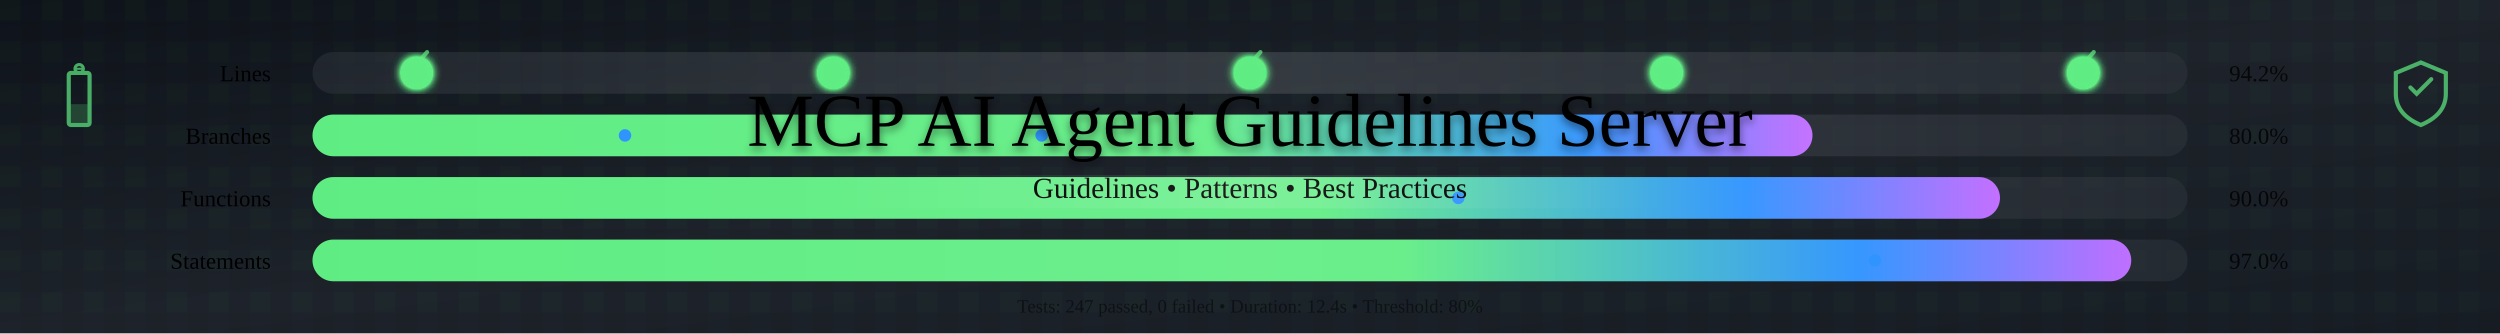
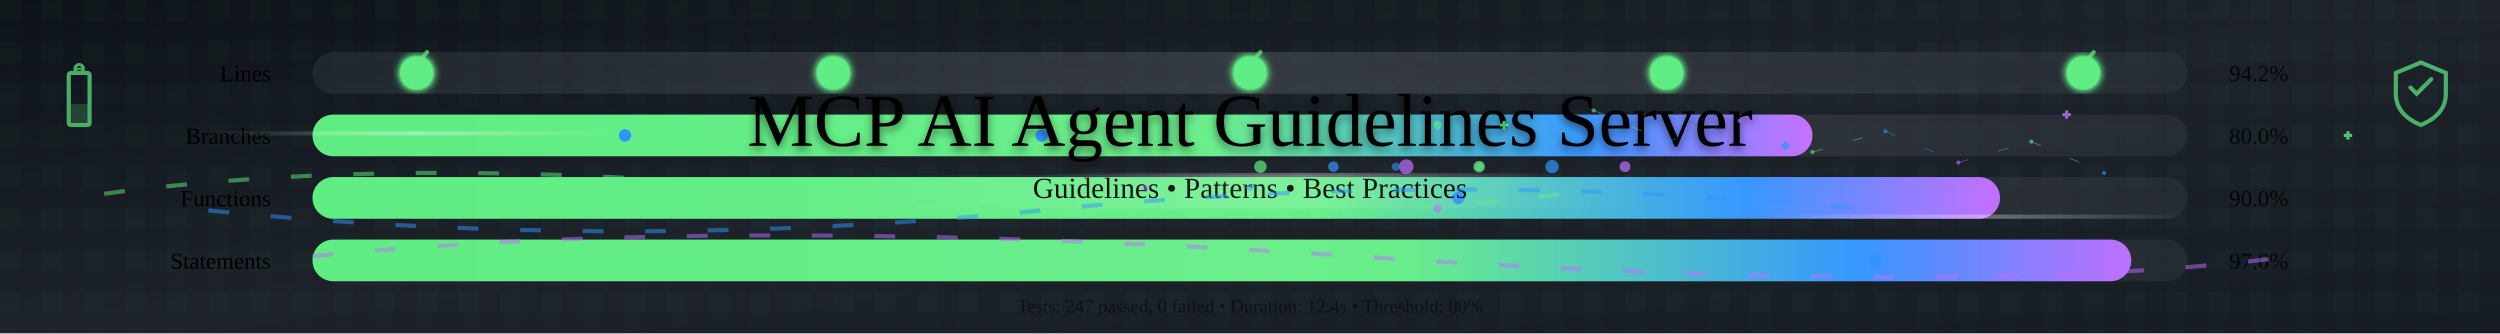
<svg xmlns="http://www.w3.org/2000/svg" width="1200" height="160" viewBox="0 0 1200 160" role="img" aria-label="Test Coverage Analysis">
  <defs>
    <linearGradient id="bgCoverageGrad" x1="0%" y1="0%" x2="100%" y2="100%">
      <stop offset="0%" style="stop-color:#0d1117;stop-opacity:1">
-         <animate attributeName="stop-color" values="#0d1117;#161b22;#0d1117" dur="10s" repeatCount="indefinite" />
+         <animate attributeName="stop-color" values="#0d1117;#161b22;#0d1117" dur="5.0s" repeatCount="indefinite" />
      </stop>
      <stop offset="50%" style="stop-color:#1c2128;stop-opacity:1" />
      <stop offset="100%" style="stop-color:#161b22;stop-opacity:1">
-         <animate attributeName="stop-color" values="#161b22;#0d1117;#161b22" dur="10s" repeatCount="indefinite" />
+         <animate attributeName="stop-color" values="#161b22;#0d1117;#161b22" dur="5.0s" repeatCount="indefinite" />
      </stop>
    </linearGradient>
    <radialGradient id="coverageGlow" cx="50%" cy="50%" r="50%">
      <stop offset="0%" style="stop-color:#5FED83;stop-opacity:1" />
      <stop offset="50%" style="stop-color:#3094FF;stop-opacity:0.6" />
      <stop offset="100%" style="stop-color:#C06EFF;stop-opacity:0" />
    </radialGradient>
    <filter id="glow" x="-50%" y="-50%" width="200%" height="200%">
      <feGaussianBlur stdDeviation="3" result="blur" />
      <feColorMatrix in="blur" type="matrix" values="1 0 0 0 0  0 1 0 0 0  0 0 1 0 0  0 0 0 8 0" result="glow" />
      <feMerge>
        <feMergeNode in="glow" />
        <feMergeNode in="SourceGraphic" />
      </feMerge>
    </filter>
    <filter id="dropShadow" x="-50%" y="-50%" width="200%" height="200%">
      <feGaussianBlur in="SourceAlpha" stdDeviation="2" />
      <feOffset dx="0" dy="2" result="offsetblur" />
      <feFlood flood-color="#000000" flood-opacity="0.5" />
      <feComposite in2="offsetblur" operator="in" />
      <feMerge>
        <feMergeNode />
        <feMergeNode in="SourceGraphic" />
      </feMerge>
    </filter>
    <linearGradient id="shine13" x1="0%" y1="0%" x2="100%" y2="0%">
      <stop offset="0%" style="stop-color:#ffffff;stop-opacity:0" />
      <stop offset="50%" style="stop-color:#ffffff;stop-opacity:0.8" />
      <stop offset="100%" style="stop-color:#ffffff;stop-opacity:0" />
-       <animate attributeName="x1" values="-100%;200%" dur="3s" repeatCount="indefinite" />
-       <animate attributeName="x2" values="0%;300%" dur="3s" repeatCount="indefinite" />
+       <animate attributeName="x1" values="-100%;200%" dur="1.5s" repeatCount="indefinite" />
+       <animate attributeName="x2" values="0%;300%" dur="1.5s" repeatCount="indefinite" />
    </linearGradient>
    <linearGradient id="coverageFill" x1="0%" y1="0%" x2="100%" y2="0%">
      <stop offset="0%" style="stop-color:#5FED83;stop-opacity:1" />
      <stop offset="60%" style="stop-color:#5FED83;stop-opacity:1" />
      <stop offset="85%" style="stop-color:#3094FF;stop-opacity:1" />
      <stop offset="100%" style="stop-color:#C06EFF;stop-opacity:1" />
    </linearGradient>
    <pattern id="coverageHeatmap" x="0" y="0" width="20" height="20" patternUnits="userSpaceOnUse">
      <rect x="0" y="0" width="10" height="10" fill="#5FED83" opacity="0.1" />
      <rect x="10" y="0" width="10" height="10" fill="#3094FF" opacity="0.05" />
      <rect x="0" y="10" width="10" height="10" fill="#3094FF" opacity="0.05" />
      <rect x="10" y="10" width="10" height="10" fill="#C06EFF" opacity="0.02" />
    </pattern>
  </defs>
  <style>
    @media (prefers-color-scheme: dark) {
      .text-primary { fill: #f0f6fc; font-family: 'SF Pro Display', -apple-system, BlinkMacSystemFont, 'Segoe UI', 'Roboto', 'Helvetica Neue', Arial, sans-serif; font-weight: 700; letter-spacing: -0.5px; }
      .text-secondary { fill: #8b949e; font-family: 'SF Pro Text', -apple-system, BlinkMacSystemFont, 'Segoe UI', 'Roboto', 'Helvetica Neue', Arial, sans-serif; font-weight: 500; letter-spacing: 0.5px; }
    }
    @media (prefers-color-scheme: light) {
      .text-primary { fill: #24292f; font-family: 'SF Pro Display', -apple-system, BlinkMacSystemFont, 'Segoe UI', 'Roboto', 'Helvetica Neue', Arial, sans-serif; font-weight: 700; letter-spacing: -0.5px; }
      .text-secondary { fill: #57606a; font-family: 'SF Pro Text', -apple-system, BlinkMacSystemFont, 'Segoe UI', 'Roboto', 'Helvetica Neue', Arial, sans-serif; font-weight: 500; letter-spacing: 0.5px; }
    }
    
    .coverage-fill { 
      animation: coverage-progress 5s ease-in-out infinite; 
    }
    @keyframes coverage-progress {
      0% { width: 0; opacity: 0.5; }
      50% { width: 850px; opacity: 1; }
      100% { width: 850px; opacity: 0.7; }
    }
    
    .test-execute {
      animation: test-run 3s cubic-bezier(0.4, 0, 0.2, 1) infinite;
      transform-origin: center;
    }
    @keyframes test-run {
-       0% { opacity: 0; transform: scale(0); }
-       50% { opacity: 1; transform: scale(1); }
-       100% { opacity: 0.7; transform: scale(1); }
+       0% { opacity: 0; transform: scale(0.0); }
+       50% { opacity: 1; transform: scale(2.0); }
+       100% { opacity: 0.7; transform: scale(2.0); }
    }
    
    .assertion-flash {
      animation: assert-check 2.5s ease-in-out infinite;
    }
    @keyframes assert-check {
      0%, 100% { opacity: 0.3; }
      50% { opacity: 1; }
    }
    
    .bar-shine {
      animation: bar-shimmer 4s ease-in-out infinite;
    }
    @keyframes bar-shimmer {
      0%, 100% { opacity: 0.1; }
      50% { opacity: 0.4; }
    }
    
    .test-pass {
      animation: pass-glow 2s ease-in-out infinite;
    }
    @keyframes pass-glow {
      0%, 100% { opacity: 0.5; filter: drop-shadow(0 0 2px #5FED83); }
      50% { opacity: 1; filter: drop-shadow(0 0 6px #5FED83); }
    }
    
    @media (prefers-reduced-motion: reduce) { 
      * { animation: none !important; } 
    }
-   </style>
+   
+     /* Enhanced header particle effects */
+     .h-particle {
+       animation: h-particle-rise 5s ease-out infinite;
+     }
+     @keyframes h-particle-rise {
+       0% { opacity: 0; transform: translateY(60px) scale(0); }
+       50% { opacity: 1; transform: translateY(30px) scale(2.5); }
+       100% { opacity: 0; transform: translateY(0) scale(0); }
+     }
+     
+     .h-sparkle {
+       animation: h-sparkle-twinkle 2s ease-in-out infinite;
+       transform-origin: center;
+     }
+     @keyframes h-sparkle-twinkle {
+       0%, 100% { opacity: 0; transform: scale(0) rotate(0deg); }
+       50% { opacity: 1; transform: scale(3) rotate(180deg); }
+     }
+     
+     /* Energy waves */
+     .h-energy {
+       stroke-dasharray: 10 20;
+       animation: h-energy-pulse 4s linear infinite;
+     }
+     @keyframes h-energy-pulse {
+       to { stroke-dashoffset: -200; }
+     }
+     
+     /* Orbital elements */
+     .h-orbit {
+       animation: h-orbit-spin 15s linear infinite;
+       transform-origin: center;
+     }
+     @keyframes h-orbit-spin {
+       to { transform: rotate(360deg); }
+     }
+     
+     /* Glow intensity */
+     .h-glow-intense {
+       animation: h-glow-pulse 3s ease-in-out infinite;
+     }
+     @keyframes h-glow-pulse {
+       0%, 100% { filter: drop-shadow(0 0 5px currentColor); opacity: 0.6; }
+       50% { filter: drop-shadow(0 0 15px currentColor); opacity: 1; }
+     }
+     
+     /* Beam effect */
+     .h-beam {
+       animation: h-beam-sweep 5s ease-in-out infinite;
+       transform-origin: center;
+     }
+     @keyframes h-beam-sweep {
+       0%, 100% { opacity: 0; transform: scaleX(0); }
+       50% { opacity: 0.8; transform: scaleX(4); }
+     }
+     
+     /* Constellation effect */
+     .h-star {
+       animation: h-star-blink 4s ease-in-out infinite;
+     }
+     @keyframes h-star-blink {
+       0%, 100% { opacity: 0.2; r: 1px; }
+       50% { opacity: 1; r: 3px; }
+     }
+     
+     /* Network lines */
+     .h-network {
+       stroke-dasharray: 5 15;
+       animation: h-network-pulse 6s linear infinite;
+       opacity: 0.4;
+     }
+     @keyframes h-network-pulse {
+       0%, 100% { opacity: 0.2; }
+       50% { opacity: 0.8; stroke-dashoffset: -100; }
+     }
+     
+     </style>
  <rect width="1200" height="160" fill="url(#bgCoverageGrad)" />
  <rect width="1200" height="160" fill="url(#coverageHeatmap)" opacity="0.3" />
  <g>
    <rect x="150" y="25" width="900" height="20" rx="10" fill="#30363d" opacity="0.5" />
    <rect class="coverage-fill" x="150" y="25" height="20" rx="10" fill="url(#coverageFill)" style="animation-delay: 0s" />
    <rect class="bar-shine" x="150" y="25" width="900" height="20" rx="10" fill="url(#shine13)" opacity="0.1" />
    <text x="130" y="39" text-anchor="end" class="text-secondary" font-size="11">Lines</text>
    <text x="1070" y="39" class="text-secondary" font-size="11" opacity="0.8">94.2%</text>
    <rect x="150" y="55" width="900" height="20" rx="10" fill="#30363d" opacity="0.5" />
    <rect class="coverage-fill" x="150" y="55" height="20" rx="10" fill="url(#coverageFill)" style="width: 720px; animation-delay: 0.5s" />
    <rect class="bar-shine" x="150" y="55" width="900" height="20" rx="10" fill="url(#shine13)" opacity="0.1" />
    <text x="130" y="69" text-anchor="end" class="text-secondary" font-size="11">Branches</text>
    <text x="1070" y="69" class="text-secondary" font-size="11" opacity="0.8">80.0%</text>
    <rect x="150" y="85" width="900" height="20" rx="10" fill="#30363d" opacity="0.5" />
    <rect class="coverage-fill" x="150" y="85" height="20" rx="10" fill="url(#coverageFill)" style="width: 810px; animation-delay: 1s" />
    <rect class="bar-shine" x="150" y="85" width="900" height="20" rx="10" fill="url(#shine13)" opacity="0.1" />
    <text x="130" y="99" text-anchor="end" class="text-secondary" font-size="11">Functions</text>
    <text x="1070" y="99" class="text-secondary" font-size="11" opacity="0.8">90.0%</text>
    <rect x="150" y="115" width="900" height="20" rx="10" fill="#30363d" opacity="0.5" />
    <rect class="coverage-fill" x="150" y="115" height="20" rx="10" fill="url(#coverageFill)" style="width: 873px; animation-delay: 1.5s" />
    <rect class="bar-shine" x="150" y="115" width="900" height="20" rx="10" fill="url(#shine13)" opacity="0.1" />
    <text x="130" y="129" text-anchor="end" class="text-secondary" font-size="11">Statements</text>
    <text x="1070" y="129" class="text-secondary" font-size="11" opacity="0.8">97.0%</text>
  </g>
  <g filter="url(#glow)">
    <circle class="test-execute" cx="200" cy="35" r="5" fill="#5FED83" style="animation-delay: 0s" />
    <circle class="test-execute" cx="400" cy="35" r="5" fill="#5FED83" style="animation-delay: 0.5s" />
    <circle class="test-execute" cx="600" cy="35" r="5" fill="#5FED83" style="animation-delay: 1s" />
    <circle class="test-execute" cx="800" cy="35" r="5" fill="#5FED83" style="animation-delay: 1.5s" />
    <circle class="test-execute" cx="1000" cy="35" r="5" fill="#5FED83" style="animation-delay: 2s" />
  </g>
  <g class="test-pass" style="animation-delay: 0s">
    <path d="M 195 30 L 198 33 L 205 25" fill="none" stroke="#5FED83" stroke-width="2" stroke-linecap="round" opacity="0.7" />
  </g>
  <g class="test-pass" style="animation-delay: 0.5s">
    <path d="M 595 30 L 598 33 L 605 25" fill="none" stroke="#5FED83" stroke-width="2" stroke-linecap="round" opacity="0.7" />
  </g>
  <g class="test-pass" style="animation-delay: 1s">
    <path d="M 995 30 L 998 33 L 1005 25" fill="none" stroke="#5FED83" stroke-width="2" stroke-linecap="round" opacity="0.7" />
  </g>
  <circle class="assertion-flash" cx="300" cy="65" r="3" fill="#3094FF" style="animation-delay: 0s" />
  <circle class="assertion-flash" cx="500" cy="65" r="3" fill="#3094FF" style="animation-delay: 0.8s" />
  <circle class="assertion-flash" cx="700" cy="95" r="3" fill="#3094FF" style="animation-delay: 1.6s" />
  <circle class="assertion-flash" cx="900" cy="125" r="3" fill="#3094FF" style="animation-delay: 2.4s" />
  <g transform="translate(25, 30)" opacity="0.7">
    <rect x="8" y="5" width="10" height="25" rx="1" fill="none" stroke="#5FED83" stroke-width="2" />
    <rect x="8" y="20" width="10" height="10" fill="#5FED83" opacity="0.3" />
    <circle cx="13" cy="3" r="2" fill="none" stroke="#5FED83" stroke-width="1.5" />
    <path d="M 11 3 L 15 3" stroke="#5FED83" stroke-width="1" />
  </g>
  <g transform="translate(1150, 30)" opacity="0.7">
    <path d="M 12 0 L 24 5 L 24 15 Q 24 25, 12 30 Q 0 25, 0 15 L 0 5 Z" fill="none" stroke="#5FED83" stroke-width="2" />
    <path d="M 7 12 L 10 15 L 17 8" fill="none" stroke="#5FED83" stroke-width="2" stroke-linecap="round" />
  </g>
  <text x="600" y="150" text-anchor="middle" class="text-secondary" font-size="9" opacity="0.5">Tests: 247 passed, 0 failed • Duration: 12.4s • Threshold: 80%</text>
  <text x="600" y="70" text-anchor="middle" class="text-primary" font-size="36" filter="url(#dropShadow)">MCP AI Agent Guidelines Server</text>
  <text x="600" y="95" text-anchor="middle" class="subtitle text-secondary" font-size="14">Guidelines • Patterns • Best Practices</text>
  <rect x="400" y="84" width="400" height="16" fill="url(#shine13)" opacity="0.15" />
+   <g opacity="0.7">
+     <circle class="h-particle" cx="605" cy="80" r="3" fill="#5FED83" style="animation-delay: 0s" />
+     <circle class="h-particle" cx="640" cy="80" r="2.5" fill="#3094FF" style="animation-delay: 0.7s" />
+     <circle class="h-particle" cx="675" cy="80" r="3.5" fill="#C06EFF" style="animation-delay: 1.4s" />
+     <circle class="h-particle" cx="710" cy="80" r="2.8" fill="#5FED83" style="animation-delay: 2.1s" />
+     <circle class="h-particle" cx="745" cy="80" r="3.2" fill="#3094FF" style="animation-delay: 2.8s" />
+     <circle class="h-particle" cx="780" cy="80" r="2.6" fill="#C06EFF" style="animation-delay: 3.5s" />
+   </g>
+   <g opacity="0.8">
+     <path class="h-sparkle" d="M 720 60 L 724 60 M 722 58 L 722 62" stroke="#5FED83" stroke-width="1.5" style="animation-delay: 0s" />
+     <path class="h-sparkle" d="M 855 70 L 859 70 M 857 68 L 857 72" stroke="#3094FF" stroke-width="1.5" style="animation-delay: 0.5s" />
+     <path class="h-sparkle" d="M 990 55 L 994 55 M 992 53 L 992 57" stroke="#C06EFF" stroke-width="1.5" style="animation-delay: 1s" />
+     <path class="h-sparkle" d="M 1125 65 L 1129 65 M 1127 63 L 1127 67" stroke="#5FED83" stroke-width="1.5" style="animation-delay: 1.5s" />
+   </g>
+   <g opacity="0.5">
+     <path class="h-energy" d="M 50 93 Q 200 73, 400 93 T 750 93" stroke="#5FED83" stroke-width="2" fill="none" style="animation-delay: 0s" />
+     <path class="h-energy" d="M 100 101 Q 300 121, 500 101 T 900 101" stroke="#3094FF" stroke-width="2" fill="none" style="animation-delay: 1s" />
+     <path class="h-energy" d="M 150 123 Q 350 103, 650 123 T 1100 123" stroke="#C06EFF" stroke-width="2" fill="none" style="animation-delay: 2s" />
+   </g>
+   <g opacity="0.6">
+     <g class="h-orbit" transform="translate(690, 80)">
+       <circle cx="20" cy="0" r="2" fill="#5FED83" />
+       <circle cx="-20" cy="0" r="2" fill="#3094FF" />
+       <circle cx="0" cy="20" r="2" fill="#C06EFF" />
+       <circle cx="0" cy="-20" r="2" fill="#5FED83" />
+     </g>
+     <g class="h-orbit" transform="translate(575, 90)" style="animation-direction: reverse; animation-duration: 20s;">
+       <ellipse cx="25" cy="0" rx="2" ry="1.5" fill="#3094FF" opacity="0.7" />
+       <ellipse cx="-25" cy="0" rx="2" ry="1.5" fill="#C06EFF" opacity="0.7" />
+     </g>
+   </g>
+   <g opacity="0.4">
+     <rect class="h-beam" x="100" y="63" width="200" height="2" fill="url(#shine13)" style="animation-delay: 0s" />
+     <rect class="h-beam" x="500" y="83" width="250" height="2" fill="url(#shine13)" style="animation-delay: 1.5s" />
+     <rect class="h-beam" x="850" y="103" width="200" height="2" fill="url(#shine13)" style="animation-delay: 3s" />
+   </g>
+   <g class="h-glow-intense" opacity="0.6">
+     <circle class="h-star" cx="765" cy="53" r="1" fill="#5FED83" style="animation-delay: 0s" />
+     <circle class="h-star" cx="800" cy="68" r="1" fill="#3094FF" style="animation-delay: 0.4s" />
+     <circle class="h-star" cx="835" cy="58" r="1" fill="#C06EFF" style="animation-delay: 0.8s" />
+     <circle class="h-star" cx="870" cy="73" r="1" fill="#5FED83" style="animation-delay: 1.2s" />
+     <circle class="h-star" cx="905" cy="63" r="1" fill="#3094FF" style="animation-delay: 1.6s" />
+     <circle class="h-star" cx="940" cy="78" r="1" fill="#C06EFF" style="animation-delay: 2s" />
+     <circle class="h-star" cx="975" cy="68" r="1" fill="#5FED83" style="animation-delay: 2.4s" />
+     <circle class="h-star" cx="1010" cy="83" r="1" fill="#3094FF" style="animation-delay: 2.8s" />
+   </g>
+   <g class="h-network">
+     <line x1="765" y1="53" x2="800" y2="68" stroke="#5FED83" stroke-width="0.5" />
+     <line x1="800" y1="68" x2="835" y2="58" stroke="#3094FF" stroke-width="0.5" />
+     <line x1="835" y1="58" x2="870" y2="73" stroke="#C06EFF" stroke-width="0.5" />
+     <line x1="870" y1="73" x2="905" y2="63" stroke="#5FED83" stroke-width="0.5" />
+     <line x1="905" y1="63" x2="940" y2="78" stroke="#3094FF" stroke-width="0.5" />
+     <line x1="940" y1="78" x2="975" y2="68" stroke="#C06EFF" stroke-width="0.5" />
+     <line x1="975" y1="68" x2="1010" y2="83" stroke="#5FED83" stroke-width="0.5" />
+   </g>
</svg>
